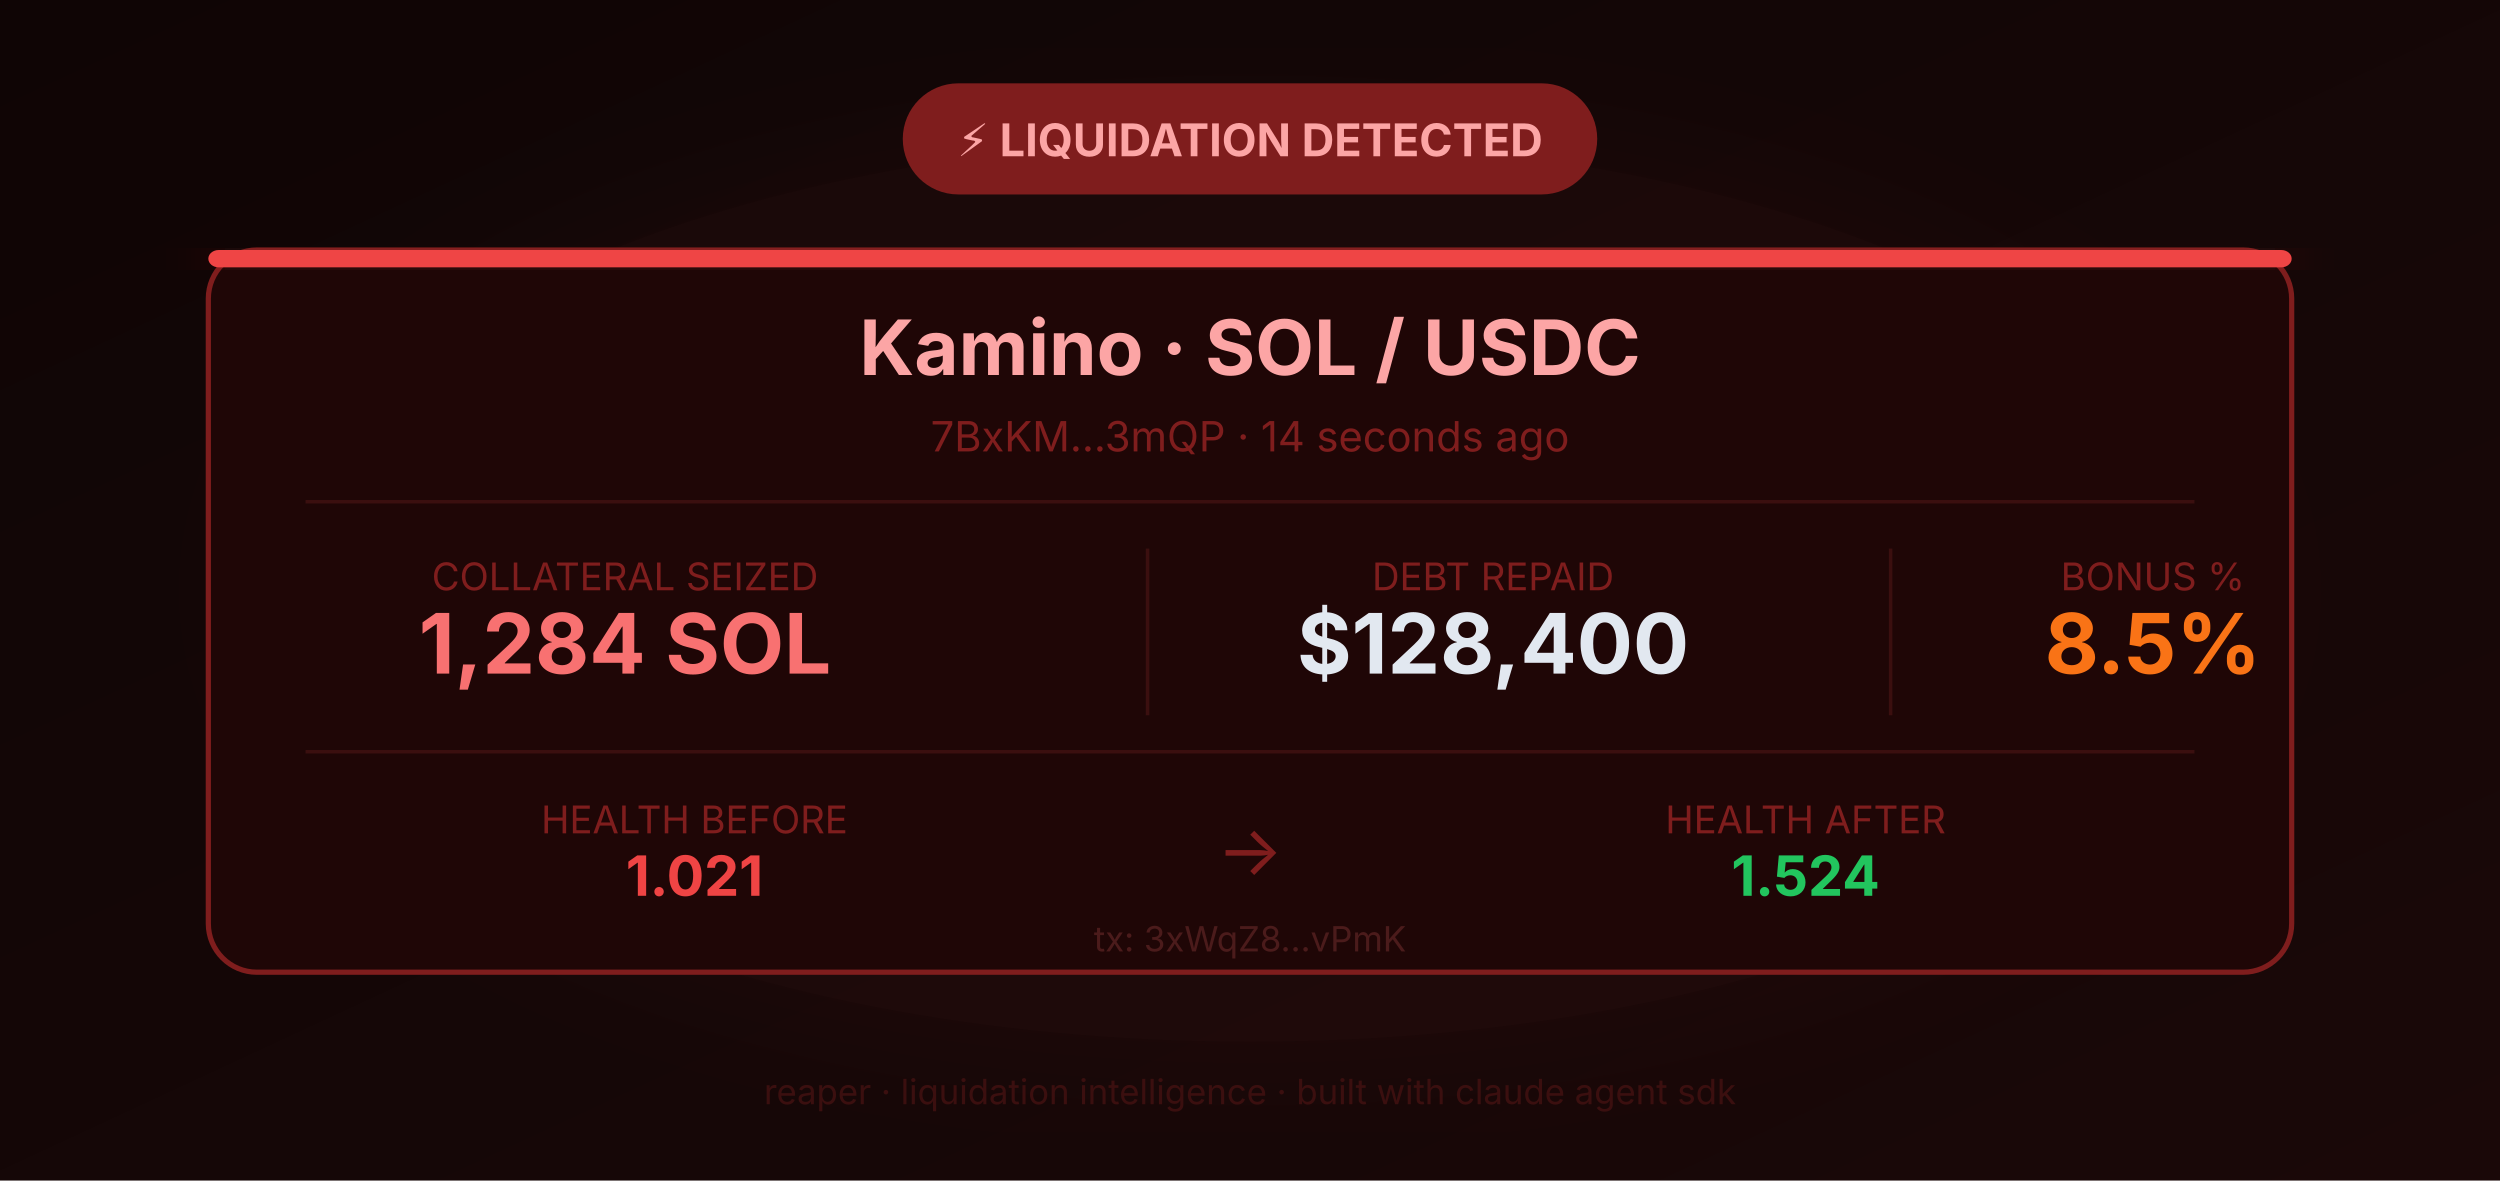
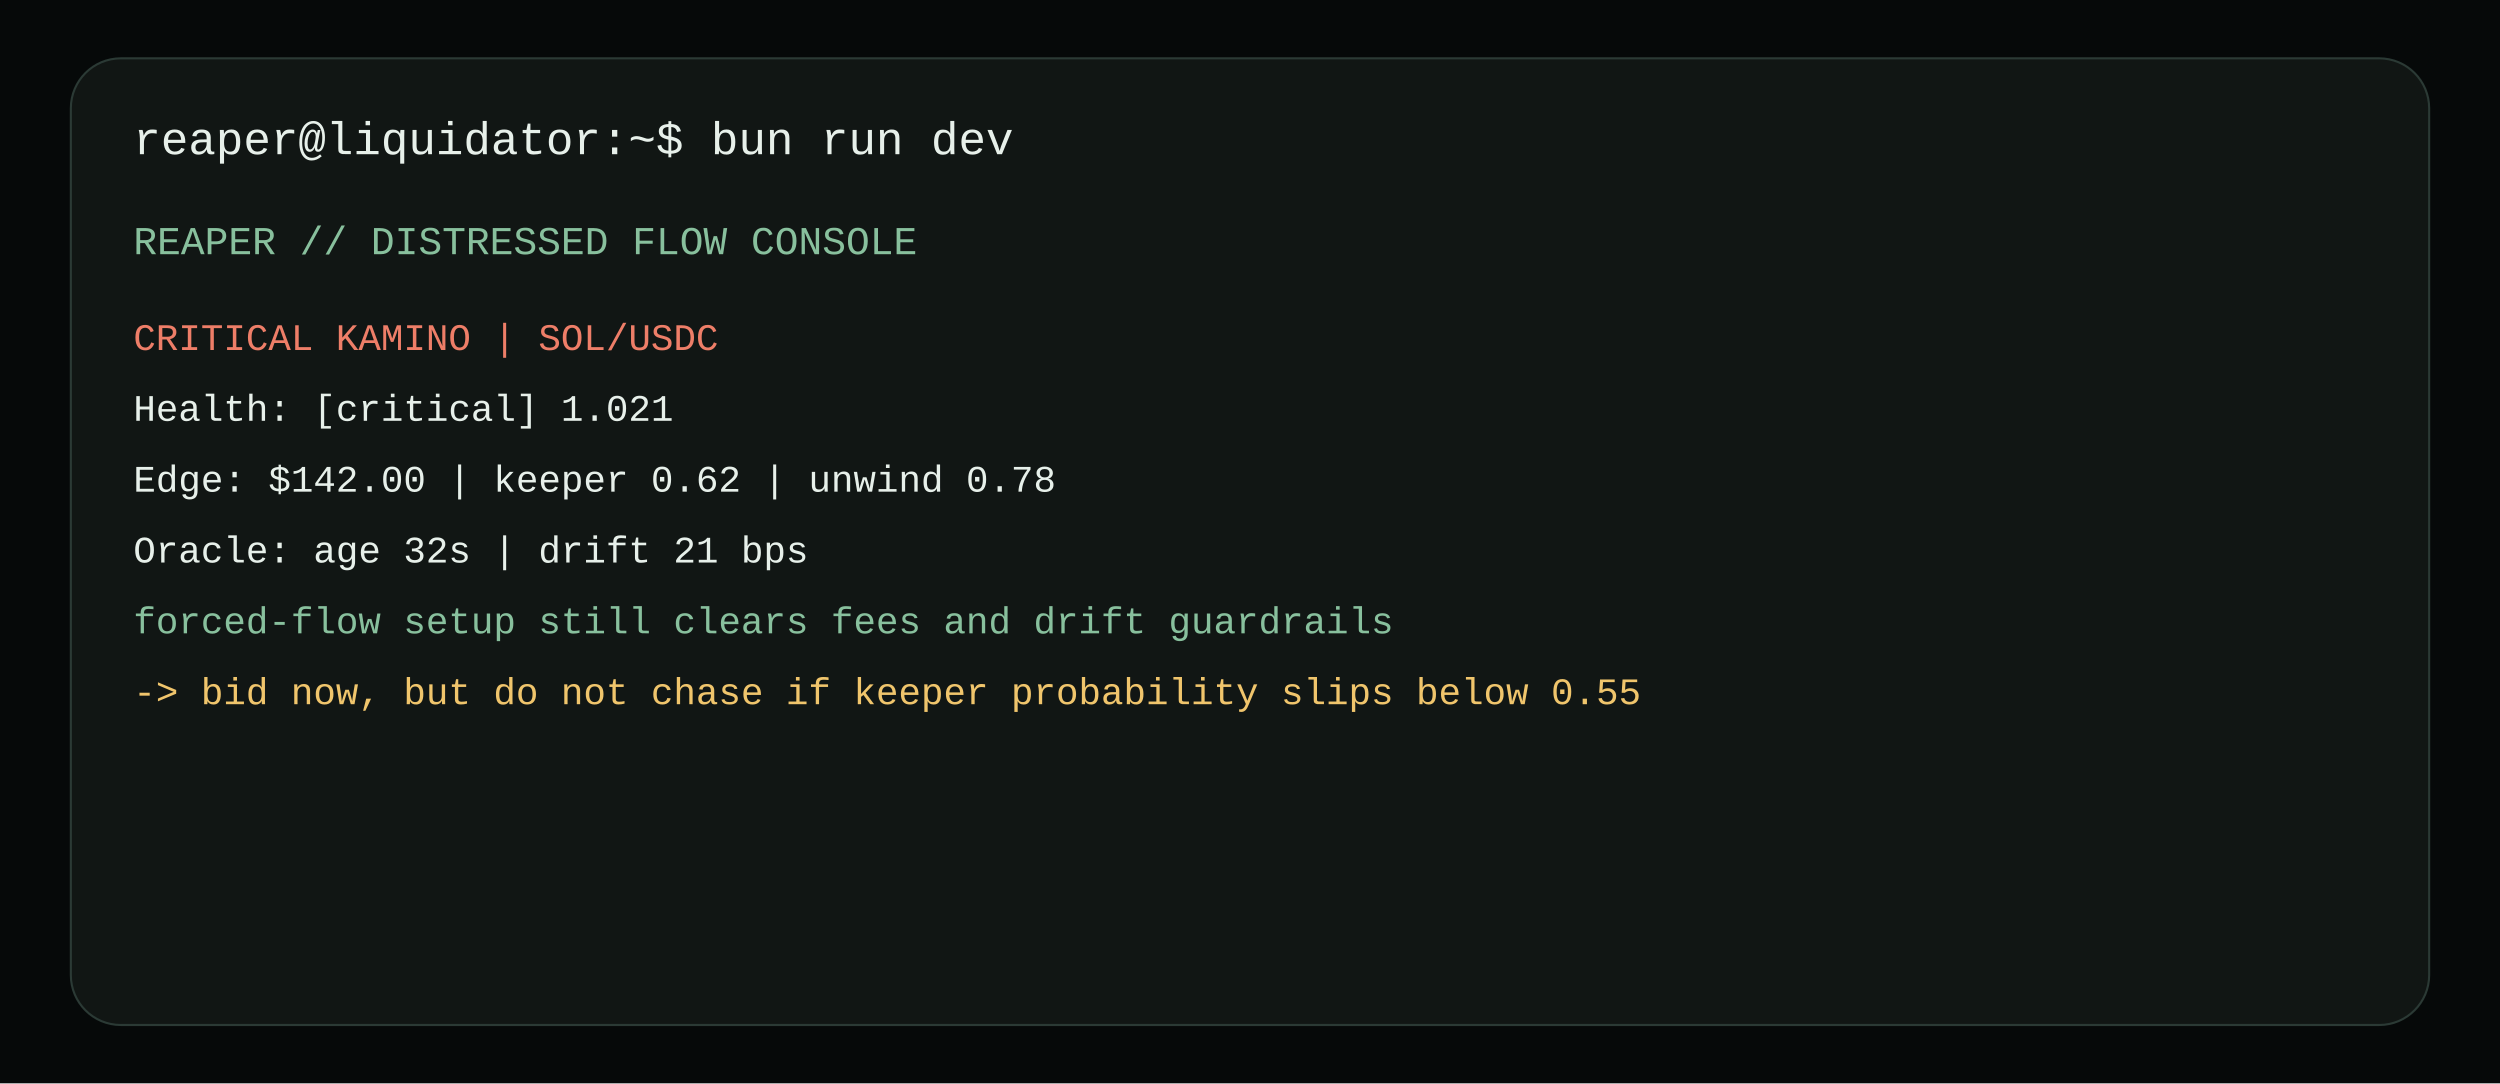
- <svg xmlns="http://www.w3.org/2000/svg" width="720" height="340" viewBox="0 0 720 340" font-family="'Inter','Segoe UI','Arial',sans-serif">
-   <defs>
-     <linearGradient id="bg2" x1="0" y1="0" x2="1" y2="1">
-       <stop offset="0%" stop-color="#0f0505" />
-       <stop offset="100%" stop-color="#1a0808" />
-     </linearGradient>
-     <filter id="rglow">
-       <feGaussianBlur stdDeviation="8" result="blur" />
-       <feMerge>
-         <feMergeNode in="blur" />
-         <feMergeNode in="SourceGraphic" />
-       </feMerge>
-     </filter>
-     <filter id="subtleglow">
-       <feGaussianBlur stdDeviation="20" result="blur" />
-       <feMerge>
-         <feMergeNode in="blur" />
-         <feMergeNode in="SourceGraphic" />
-       </feMerge>
-     </filter>
-   </defs>
-   <rect width="720" height="340" fill="url(#bg2)" />
-   <ellipse cx="360" cy="170" rx="280" ry="130" fill="#ef4444" opacity="0.04" filter="url(#subtleglow)" />
-   <rect x="260" y="24" width="200" height="32" rx="16" fill="#7f1d1d" />
-   <text x="360" y="45" fill="#fca5a5" font-size="13" font-weight="700" text-anchor="middle">⚡ LIQUIDATION DETECTED</text>
-   <rect x="60" y="72" width="600" height="208" rx="14" fill="#1f0606" stroke="#7f1d1d" stroke-width="1.5" />
-   <rect x="60" y="72" width="600" height="5" rx="3" fill="#ef4444" filter="url(#rglow)" />
-   <text x="360" y="108" fill="#fca5a5" font-size="22" font-weight="700" text-anchor="middle">Kamino · SOL / USDC</text>
-   <text x="360" y="130" fill="#7f1d1d" font-size="12" text-anchor="middle">7BxKM…3mQP · 14 seconds ago</text>
-   <rect x="88" y="144" width="544" height="1" fill="#3b0f0f" />
-   <text x="180" y="170" fill="#7f1d1d" font-size="11" text-anchor="middle">COLLATERAL SEIZED</text>
-   <text x="180" y="194" fill="#f87171" font-size="24" font-weight="700" text-anchor="middle">1,284 SOL</text>
-   <rect x="330" y="158" width="1" height="48" fill="#3b0f0f" />
-   <text x="430" y="170" fill="#7f1d1d" font-size="11" text-anchor="middle">DEBT REPAID</text>
-   <text x="430" y="194" fill="#e2e8f0" font-size="24" font-weight="700" text-anchor="middle">$128,400</text>
-   <rect x="544" y="158" width="1" height="48" fill="#3b0f0f" />
-   <text x="620" y="170" fill="#7f1d1d" font-size="11" text-anchor="middle">BONUS %</text>
-   <text x="620" y="194" fill="#f97316" font-size="24" font-weight="700" text-anchor="middle">8.5%</text>
-   <rect x="88" y="216" width="544" height="1" fill="#3b0f0f" />
-   <text x="200" y="240" fill="#7f1d1d" font-size="11" text-anchor="middle">HEALTH BEFORE</text>
-   <text x="200" y="258" fill="#ef4444" font-size="16" font-weight="700" text-anchor="middle">1.021</text>
-   <text x="360" y="252" fill="#7f1d1d" font-size="20" text-anchor="middle">→</text>
-   <text x="520" y="240" fill="#7f1d1d" font-size="11" text-anchor="middle">HEALTH AFTER</text>
-   <text x="520" y="258" fill="#22c55e" font-size="16" font-weight="700" text-anchor="middle">1.524</text>
-   <text x="360" y="274" fill="#4b1b1b" font-size="10" text-anchor="middle">tx: 3xWqZ8…vPmK</text>
-   <text x="360" y="318" fill="#3b0f0f" font-size="10" text-anchor="middle">reaper · liquidation intelligence · built with claude agent sdk</text>
+ <svg xmlns="http://www.w3.org/2000/svg" viewBox="0 0 1200 520">
+   <rect width="1200" height="520" fill="#060909" />
+   <rect x="34" y="28" width="1132" height="464" rx="24" fill="#111614" stroke="#2b3a35" />
+   <text x="64" y="74" fill="#e7f0ea" font-size="22" font-family="Courier New">reaper@liquidator:~$ bun run dev</text>
+   <text x="64" y="122" fill="#88c09d" font-size="19" font-family="Courier New">REAPER // DISTRESSED FLOW CONSOLE</text>
+   <text x="64" y="168" fill="#ee7e68" font-size="18" font-family="Courier New">CRITICAL KAMINO | SOL/USDC</text>
+   <text x="64" y="202" fill="#e7f0ea" font-size="18" font-family="Courier New">Health: [critical] 1.021</text>
+   <text x="64" y="236" fill="#e7f0ea" font-size="18" font-family="Courier New">Edge: $142.00 | keeper 0.62 | unwind 0.78</text>
+   <text x="64" y="270" fill="#e7f0ea" font-size="18" font-family="Courier New">Oracle: age 32s | drift 21 bps</text>
+   <text x="64" y="304" fill="#88c09d" font-size="18" font-family="Courier New">forced-flow setup still clears fees and drift guardrails</text>
+   <text x="64" y="338" fill="#f0c56c" font-size="18" font-family="Courier New">-&gt; bid now, but do not chase if keeper probability slips below 0.55</text>
</svg>
